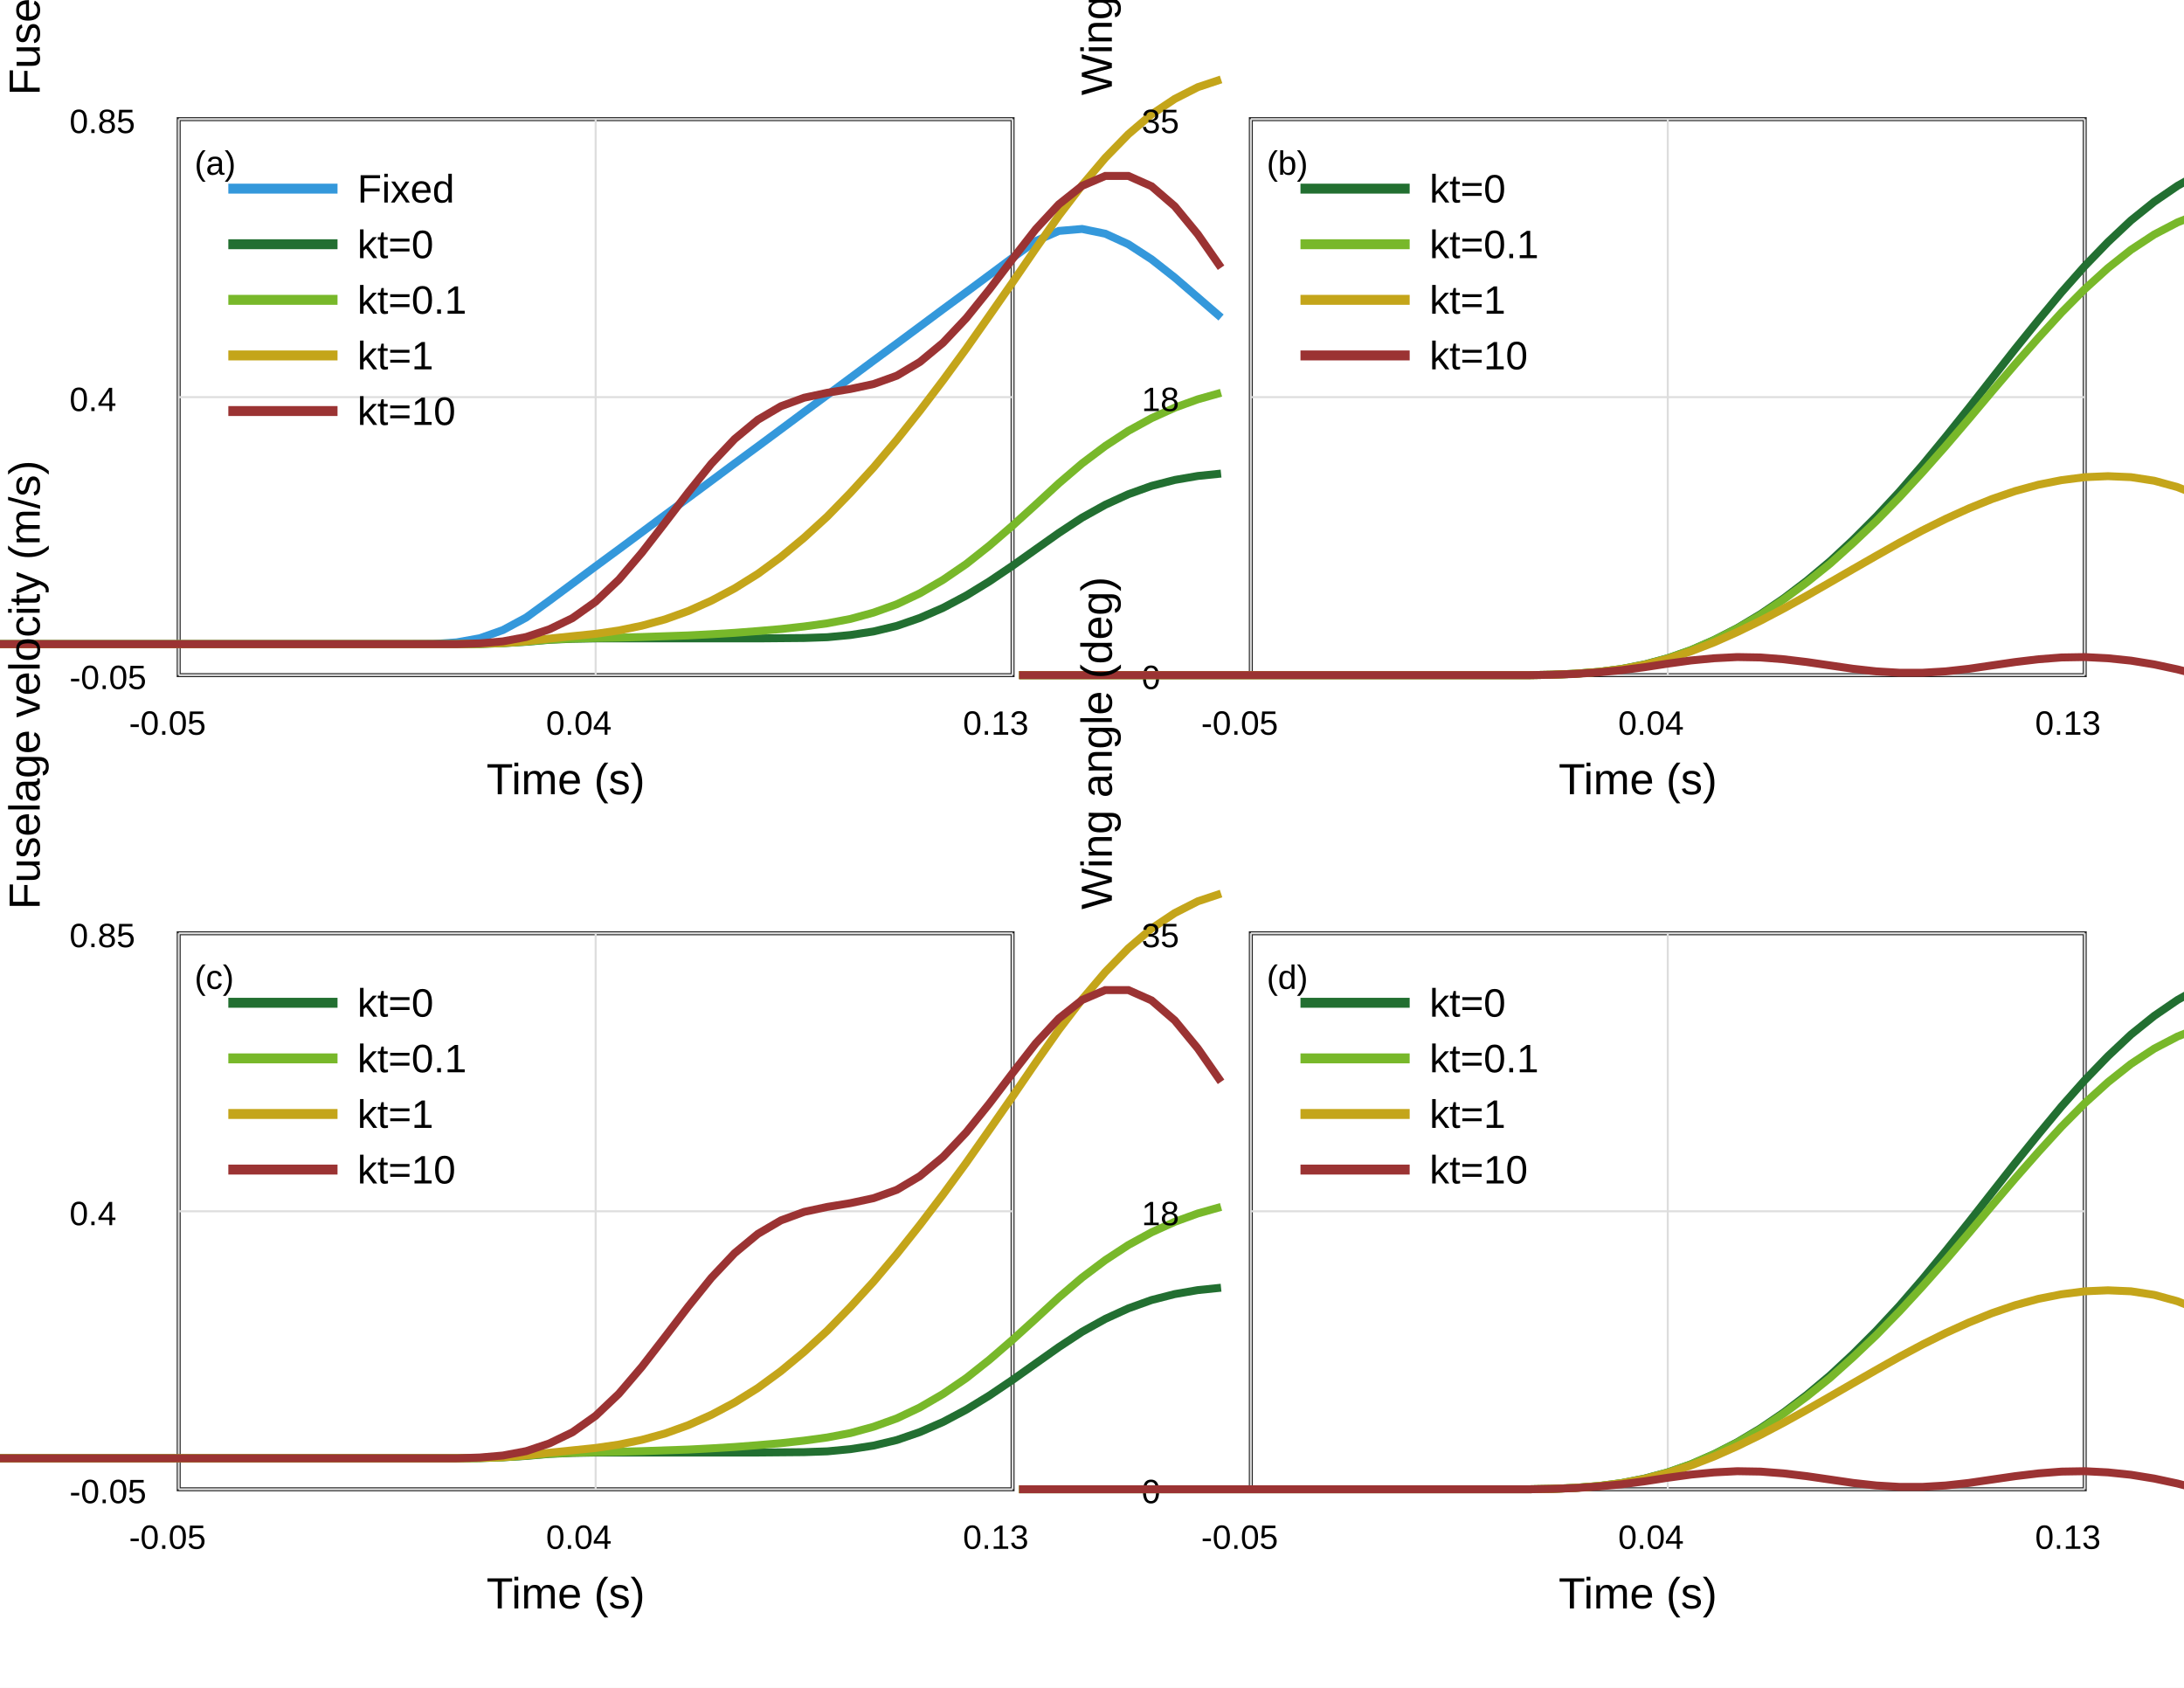
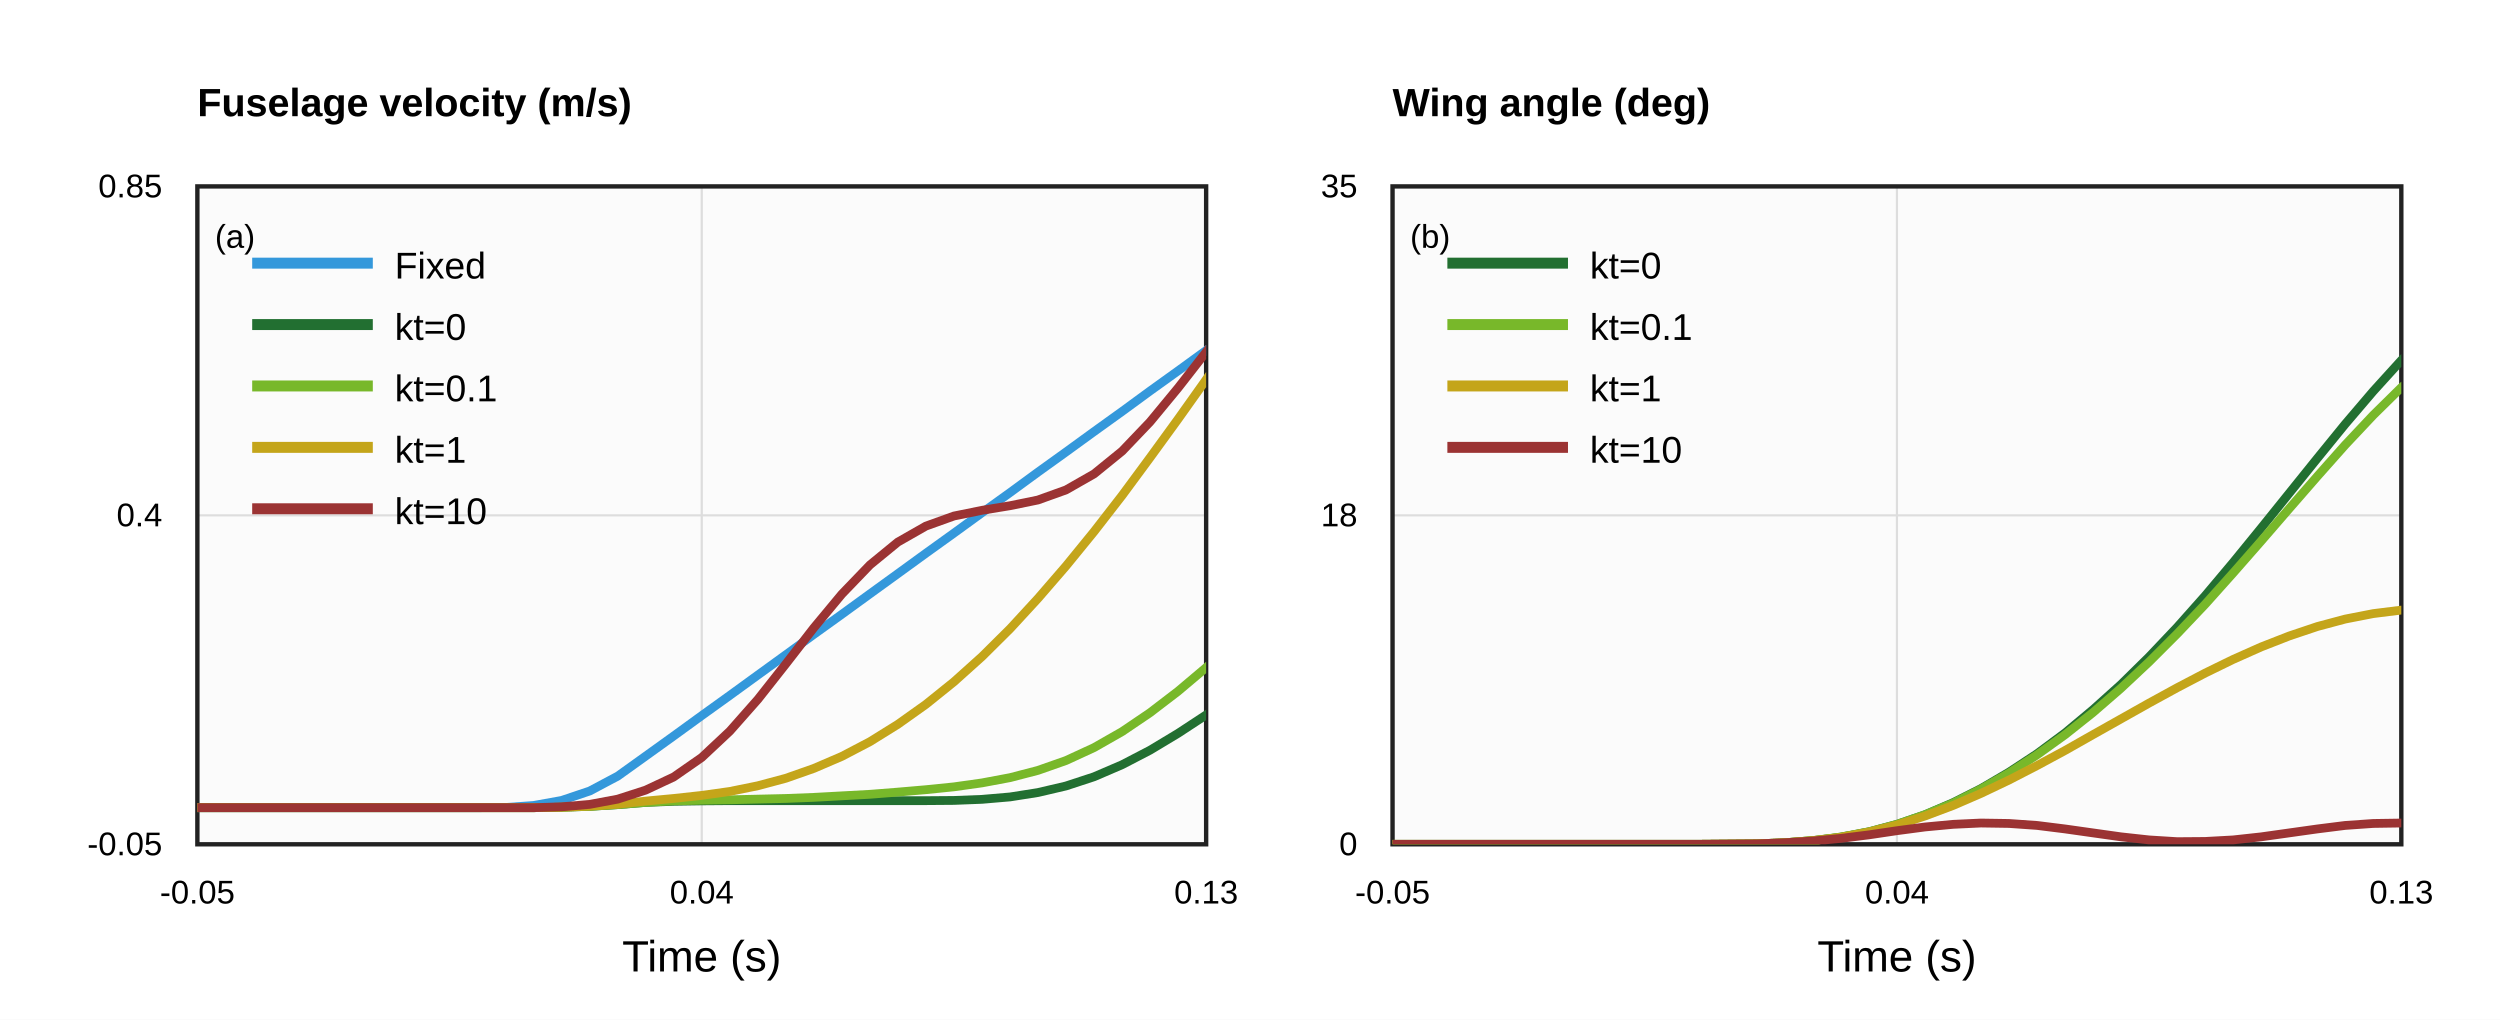
- <svg xmlns="http://www.w3.org/2000/svg" width="1100" height="850" viewBox="0 0 1100 850">
-   <style>text{font-family:Arial,Helvetica,sans-serif;font-size:22px}.small{font-size:17px}.axis{stroke:#222;stroke-width:2;fill:none}.grid{stroke:#ddd;stroke-width:1}.legend{font-size:20px}</style>
+ <svg xmlns="http://www.w3.org/2000/svg" width="1140" height="465" viewBox="0 0 1140 465">
+   <style>text{font-family:Arial,Helvetica,sans-serif;font-size:20px}.small{font-size:15px}.axis{stroke:#222;stroke-width:2;fill:none}.grid{stroke:#ddd;stroke-width:1}.legend{font-size:17px}.ylabel{font-size:18px;font-weight:600}</style>
  <rect width="100%" height="100%" fill="white" />
-   <rect x="90" y="60" width="420" height="280" fill="none" class="axis" />
-   <line x1="90.0" x2="90.0" y1="60" y2="340" class="grid" />
-   <line x1="90" x2="510" y1="340.0" y2="340.0" class="grid" />
-   <text x="65.0" y="370" class="small">-0.05</text>
-   <text x="35" y="347.0" class="small">-0.05</text>
-   <line x1="300.0" x2="300.0" y1="60" y2="340" class="grid" />
-   <line x1="90" x2="510" y1="200.0" y2="200.0" class="grid" />
-   <text x="275.0" y="370" class="small">0.04</text>
-   <text x="35" y="207.0" class="small">0.4</text>
-   <line x1="510.0" x2="510.0" y1="60" y2="340" class="grid" />
-   <line x1="90" x2="510" y1="60.0" y2="60.0" class="grid" />
-   <text x="485.0" y="370" class="small">0.13</text>
-   <text x="35" y="67.0" class="small">0.85</text>
-   <text x="245.0" y="400">Time (s)</text>
-   <text x="20" y="48" transform="rotate(-90 20,48)">Fuselage velocity (m/s)</text>
-   <text x="98" y="88" class="small">(a)</text>
-   <polyline points="-26.7,324.4 -15.0,324.4 -3.3,324.4 8.3,324.4 20.0,324.4 31.7,324.4 43.3,324.4 55.0,324.4 66.7,324.4 78.3,324.4 90.0,324.4 101.7,324.4 113.3,324.4 125.0,324.4 136.7,324.4 148.3,324.4 160.0,324.4 171.7,324.4 183.3,324.4 195.0,324.4 206.7,324.4 218.3,324.3 230.0,323.5 241.7,321.4 253.3,317.3 265.0,311.0 276.7,302.5 288.3,293.9 300.0,285.2 311.7,276.6 323.3,268.0 335.0,259.3 346.7,250.7 358.3,242.1 370.0,233.4 381.7,224.8 393.3,216.2 405.0,207.5 416.7,198.9 428.3,190.3 440.0,181.6 451.7,173.0 463.3,164.4 475.0,155.7 486.7,147.1 498.3,138.5 510.0,129.8 521.7,121.4 533.3,116.3 545.0,115.3 556.7,117.7 568.3,123.0 580.0,130.6 591.7,139.8 603.3,149.8 615.0,159.9" fill="none" stroke="#3498db" stroke-width="4" />
-   <polyline points="-26.7,324.4 -15.0,324.4 -3.3,324.4 8.3,324.4 20.0,324.4 31.7,324.4 43.3,324.4 55.0,324.4 66.7,324.4 78.3,324.4 90.0,324.4 101.7,324.4 113.3,324.4 125.0,324.4 136.7,324.4 148.3,324.4 160.0,324.4 171.7,324.4 183.3,324.4 195.0,324.4 206.7,324.4 218.3,324.4 230.0,324.4 241.7,324.3 253.3,323.9 265.0,323.2 276.7,322.2 288.3,321.7 300.0,321.5 311.7,321.5 323.3,321.5 335.0,321.5 346.7,321.5 358.3,321.5 370.0,321.5 381.7,321.5 393.3,321.4 405.0,321.3 416.7,320.9 428.3,319.8 440.0,318.0 451.7,315.2 463.3,311.2 475.0,306.1 486.7,299.9 498.3,292.8 510.0,284.9 521.7,276.6 533.3,268.4 545.0,260.7 556.7,254.2 568.3,248.9 580.0,244.7 591.7,241.7 603.3,239.7 615.0,238.5" fill="none" stroke="#226f31" stroke-width="4" />
-   <polyline points="-26.7,324.4 -15.0,324.4 -3.3,324.4 8.3,324.4 20.0,324.4 31.7,324.4 43.3,324.4 55.0,324.4 66.7,324.4 78.3,324.4 90.0,324.4 101.7,324.4 113.3,324.4 125.0,324.4 136.7,324.4 148.3,324.4 160.0,324.4 171.7,324.4 183.3,324.4 195.0,324.4 206.7,324.4 218.3,324.4 230.0,324.4 241.7,324.3 253.3,323.9 265.0,323.1 276.7,322.1 288.3,321.6 300.0,321.3 311.7,321.1 323.3,320.8 335.0,320.4 346.7,320.0 358.3,319.4 370.0,318.7 381.7,317.8 393.3,316.8 405.0,315.5 416.7,313.9 428.3,311.7 440.0,308.5 451.7,304.3 463.3,298.8 475.0,292.0 486.7,284.0 498.3,274.8 510.0,264.7 521.7,254.1 533.3,243.4 545.0,233.4 556.7,224.6 568.3,217.0 580.0,210.6 591.7,205.3 603.3,201.1 615.0,197.8" fill="none" stroke="#78b82a" stroke-width="4" />
-   <polyline points="-26.7,324.4 -15.0,324.4 -3.3,324.4 8.3,324.4 20.0,324.4 31.7,324.4 43.3,324.4 55.0,324.4 66.7,324.4 78.3,324.4 90.0,324.4 101.7,324.4 113.3,324.4 125.0,324.4 136.7,324.4 148.3,324.4 160.0,324.4 171.7,324.4 183.3,324.4 195.0,324.4 206.7,324.4 218.3,324.4 230.0,324.4 241.7,324.2 253.3,323.8 265.0,322.9 276.7,321.6 288.3,320.4 300.0,319.2 311.7,317.5 323.3,315.1 335.0,311.9 346.7,307.7 358.3,302.5 370.0,296.3 381.7,289.0 393.3,280.5 405.0,270.8 416.7,260.1 428.3,248.2 440.0,235.4 451.7,221.5 463.3,206.9 475.0,191.5 486.7,175.5 498.3,159.0 510.0,142.2 521.7,125.1 533.3,108.6 545.0,93.3 556.7,79.5 568.3,67.6 580.0,57.6 591.7,49.8 603.3,43.9 615.0,40.0" fill="none" stroke="#c4a51a" stroke-width="4" />
-   <polyline points="-26.7,324.4 -15.0,324.4 -3.3,324.4 8.3,324.4 20.0,324.4 31.7,324.4 43.3,324.4 55.0,324.4 66.7,324.4 78.3,324.4 90.0,324.4 101.7,324.4 113.3,324.4 125.0,324.4 136.7,324.4 148.3,324.4 160.0,324.4 171.7,324.4 183.3,324.4 195.0,324.4 206.7,324.4 218.3,324.4 230.0,324.4 241.7,324.0 253.3,323.0 265.0,320.8 276.7,316.9 288.3,311.3 300.0,303.0 311.7,291.9 323.3,278.3 335.0,263.2 346.7,247.9 358.3,233.5 370.0,221.1 381.7,211.4 393.3,204.6 405.0,200.3 416.7,197.8 428.3,195.9 440.0,193.4 451.7,189.2 463.3,182.3 475.0,172.6 486.7,160.2 498.3,145.8 510.0,130.4 521.7,115.4 533.3,102.9 545.0,93.6 556.7,88.6 568.3,88.6 580.0,93.8 591.7,103.9 603.3,118.0 615.0,134.8" fill="none" stroke="#9b3333" stroke-width="4" />
-   <line x1="115" x2="170" y1="95" y2="95" stroke="#3498db" stroke-width="5" />
-   <text x="180" y="102" class="legend">Fixed</text>
-   <line x1="115" x2="170" y1="123" y2="123" stroke="#226f31" stroke-width="5" />
-   <text x="180" y="130" class="legend">kt=0</text>
-   <line x1="115" x2="170" y1="151" y2="151" stroke="#78b82a" stroke-width="5" />
-   <text x="180" y="158" class="legend">kt=0.1</text>
-   <line x1="115" x2="170" y1="179" y2="179" stroke="#c4a51a" stroke-width="5" />
-   <text x="180" y="186" class="legend">kt=1</text>
-   <line x1="115" x2="170" y1="207" y2="207" stroke="#9b3333" stroke-width="5" />
-   <text x="180" y="214" class="legend">kt=10</text>
-   <rect x="630" y="60" width="420" height="280" fill="none" class="axis" />
-   <line x1="630.0" x2="630.0" y1="60" y2="340" class="grid" />
-   <line x1="630" x2="1050" y1="340.0" y2="340.0" class="grid" />
-   <text x="605.0" y="370" class="small">-0.05</text>
-   <text x="575" y="347.0" class="small">0</text>
-   <line x1="840.0" x2="840.0" y1="60" y2="340" class="grid" />
-   <line x1="630" x2="1050" y1="200.0" y2="200.0" class="grid" />
-   <text x="815.0" y="370" class="small">0.04</text>
-   <text x="575" y="207.0" class="small">18</text>
-   <line x1="1050.0" x2="1050.0" y1="60" y2="340" class="grid" />
-   <line x1="630" x2="1050" y1="60.0" y2="60.0" class="grid" />
-   <text x="1025.0" y="370" class="small">0.13</text>
-   <text x="575" y="67.0" class="small">35</text>
-   <text x="785.0" y="400">Time (s)</text>
-   <text x="560" y="48" transform="rotate(-90 560,48)">Wing angle (deg)</text>
-   <text x="638" y="88" class="small">(b)</text>
-   <polyline points="513.3,340.0 525.0,340.0 536.7,340.0 548.3,340.0 560.0,340.0 571.7,340.0 583.3,340.0 595.0,340.0 606.7,340.0 618.3,340.0 630.0,340.0 641.7,340.0 653.3,340.0 665.0,340.0 676.7,340.0 688.3,340.0 700.0,340.0 711.7,340.0 723.3,340.0 735.0,340.0 746.7,340.0 758.3,340.0 770.0,340.0 781.7,339.8 793.3,339.3 805.0,338.4 816.7,336.9 828.3,334.6 840.0,331.5 851.7,327.4 863.3,322.3 875.0,316.3 886.7,309.3 898.3,301.4 910.0,292.5 921.7,282.7 933.3,271.9 945.0,260.2 956.7,247.6 968.3,234.2 980.0,220.0 991.7,205.4 1003.3,190.6 1015.0,175.7 1026.7,161.2 1038.3,147.2 1050.0,134.0 1061.7,121.9 1073.3,111.0 1085.0,101.6 1096.7,93.6 1108.3,87.1 1120.0,82.1 1131.7,78.4 1143.3,75.9 1155.0,74.5" fill="none" stroke="#226f31" stroke-width="4" />
-   <polyline points="513.3,340.0 525.0,340.0 536.7,340.0 548.3,340.0 560.0,340.0 571.7,340.0 583.3,340.0 595.0,340.0 606.7,340.0 618.3,340.0 630.0,340.0 641.7,340.0 653.3,340.0 665.0,340.0 676.7,340.0 688.3,340.0 700.0,340.0 711.7,340.0 723.3,340.0 735.0,340.0 746.7,340.0 758.3,340.0 770.0,340.0 781.7,339.8 793.3,339.3 805.0,338.4 816.7,336.9 828.3,334.7 840.0,331.5 851.7,327.4 863.3,322.4 875.0,316.5 886.7,309.7 898.3,301.9 910.0,293.3 921.7,283.9 933.3,273.5 945.0,262.4 956.7,250.4 968.3,237.8 980.0,224.6 991.7,210.9 1003.3,197.1 1015.0,183.4 1026.7,170.1 1038.3,157.4 1050.0,145.6 1061.7,135.0 1073.3,125.8 1085.0,118.1 1096.7,112.0 1108.3,107.4 1120.0,104.5 1131.7,102.9 1143.3,102.7 1155.0,103.6" fill="none" stroke="#78b82a" stroke-width="4" />
-   <polyline points="513.3,340.0 525.0,340.0 536.7,340.0 548.3,340.0 560.0,340.0 571.7,340.0 583.3,340.0 595.0,340.0 606.7,340.0 618.3,340.0 630.0,340.0 641.7,340.0 653.3,340.0 665.0,340.0 676.7,340.0 688.3,340.0 700.0,340.0 711.7,340.0 723.3,340.0 735.0,340.0 746.7,340.0 758.3,340.0 770.0,340.0 781.7,339.8 793.3,339.3 805.0,338.4 816.7,337.0 828.3,334.8 840.0,331.8 851.7,328.0 863.3,323.5 875.0,318.3 886.7,312.6 898.3,306.5 910.0,300.0 921.7,293.3 933.3,286.6 945.0,279.9 956.7,273.3 968.3,267.1 980.0,261.3 991.7,256.0 1003.3,251.3 1015.0,247.3 1026.7,244.1 1038.3,241.8 1050.0,240.3 1061.7,239.8 1073.3,240.3 1085.0,242.1 1096.7,245.3 1108.3,249.9 1120.0,255.8 1131.7,263.0 1143.3,271.1 1155.0,280.2" fill="none" stroke="#c4a51a" stroke-width="4" />
-   <polyline points="513.3,340.0 525.0,340.0 536.7,340.0 548.3,340.0 560.0,340.0 571.7,340.0 583.3,340.0 595.0,340.0 606.7,340.0 618.3,340.0 630.0,340.0 641.7,340.0 653.3,340.0 665.0,340.0 676.7,340.0 688.3,340.0 700.0,340.0 711.7,340.0 723.3,340.0 735.0,340.0 746.7,340.0 758.3,340.0 770.0,340.0 781.7,339.8 793.3,339.4 805.0,338.6 816.7,337.5 828.3,336.0 840.0,334.2 851.7,332.6 863.3,331.5 875.0,330.9 886.7,331.1 898.3,332.0 910.0,333.4 921.7,335.1 933.3,336.8 945.0,338.1 956.7,338.8 968.3,338.8 980.0,338.1 991.7,336.8 1003.3,335.1 1015.0,333.4 1026.7,332.0 1038.3,331.1 1050.0,330.9 1061.7,331.5 1073.3,332.7 1085.0,334.6 1096.7,337.1 1108.3,340.1 1120.0,343.1 1131.7,346.0 1143.3,348.3 1155.0,349.9" fill="none" stroke="#9b3333" stroke-width="4" />
-   <line x1="655" x2="710" y1="95" y2="95" stroke="#226f31" stroke-width="5" />
-   <text x="720" y="102" class="legend">kt=0</text>
-   <line x1="655" x2="710" y1="123" y2="123" stroke="#78b82a" stroke-width="5" />
-   <text x="720" y="130" class="legend">kt=0.1</text>
-   <line x1="655" x2="710" y1="151" y2="151" stroke="#c4a51a" stroke-width="5" />
-   <text x="720" y="158" class="legend">kt=1</text>
-   <line x1="655" x2="710" y1="179" y2="179" stroke="#9b3333" stroke-width="5" />
-   <text x="720" y="186" class="legend">kt=10</text>
-   <rect x="90" y="470" width="420" height="280" fill="none" class="axis" />
-   <line x1="90.0" x2="90.0" y1="470" y2="750" class="grid" />
-   <line x1="90" x2="510" y1="750.0" y2="750.0" class="grid" />
-   <text x="65.0" y="780" class="small">-0.05</text>
-   <text x="35" y="757.0" class="small">-0.05</text>
-   <line x1="300.0" x2="300.0" y1="470" y2="750" class="grid" />
-   <line x1="90" x2="510" y1="610.0" y2="610.0" class="grid" />
-   <text x="275.0" y="780" class="small">0.04</text>
-   <text x="35" y="617.0" class="small">0.4</text>
-   <line x1="510.0" x2="510.0" y1="470" y2="750" class="grid" />
-   <line x1="90" x2="510" y1="470.0" y2="470.0" class="grid" />
-   <text x="485.0" y="780" class="small">0.13</text>
-   <text x="35" y="477.0" class="small">0.85</text>
-   <text x="245.0" y="810">Time (s)</text>
-   <text x="20" y="458" transform="rotate(-90 20,458)">Fuselage velocity (m/s)</text>
-   <text x="98" y="498" class="small">(c)</text>
-   <polyline points="-26.7,734.4 -15.0,734.4 -3.3,734.4 8.3,734.4 20.0,734.4 31.7,734.4 43.3,734.4 55.0,734.4 66.7,734.4 78.3,734.4 90.0,734.4 101.7,734.4 113.3,734.4 125.0,734.4 136.7,734.4 148.3,734.4 160.0,734.4 171.7,734.4 183.3,734.4 195.0,734.4 206.7,734.4 218.3,734.4 230.0,734.4 241.7,734.3 253.3,733.9 265.0,733.2 276.7,732.2 288.3,731.7 300.0,731.5 311.7,731.5 323.3,731.5 335.0,731.5 346.7,731.5 358.3,731.5 370.0,731.5 381.7,731.5 393.3,731.4 405.0,731.3 416.7,730.9 428.3,729.8 440.0,728.0 451.7,725.2 463.3,721.2 475.0,716.1 486.7,709.9 498.3,702.8 510.0,694.9 521.7,686.6 533.3,678.4 545.0,670.7 556.7,664.2 568.3,658.9 580.0,654.7 591.7,651.7 603.3,649.7 615.0,648.5" fill="none" stroke="#226f31" stroke-width="4" />
-   <polyline points="-26.7,734.4 -15.0,734.4 -3.3,734.4 8.3,734.4 20.0,734.4 31.7,734.4 43.3,734.4 55.0,734.4 66.7,734.4 78.3,734.4 90.0,734.4 101.7,734.4 113.3,734.4 125.0,734.4 136.7,734.4 148.3,734.4 160.0,734.4 171.7,734.4 183.3,734.4 195.0,734.4 206.7,734.4 218.3,734.4 230.0,734.4 241.7,734.3 253.3,733.9 265.0,733.1 276.7,732.1 288.3,731.6 300.0,731.3 311.7,731.1 323.3,730.8 335.0,730.4 346.7,730.0 358.3,729.4 370.0,728.7 381.7,727.8 393.3,726.8 405.0,725.5 416.7,723.9 428.3,721.7 440.0,718.5 451.7,714.3 463.3,708.8 475.0,702.0 486.7,694.0 498.3,684.8 510.0,674.7 521.7,664.1 533.3,653.4 545.0,643.4 556.7,634.6 568.3,627.0 580.0,620.6 591.7,615.3 603.3,611.1 615.0,607.8" fill="none" stroke="#78b82a" stroke-width="4" />
-   <polyline points="-26.7,734.4 -15.0,734.4 -3.3,734.4 8.3,734.4 20.0,734.4 31.7,734.4 43.3,734.4 55.0,734.4 66.7,734.4 78.3,734.4 90.0,734.4 101.7,734.4 113.3,734.4 125.0,734.4 136.7,734.4 148.3,734.4 160.0,734.4 171.7,734.4 183.3,734.4 195.0,734.4 206.7,734.4 218.3,734.4 230.0,734.4 241.7,734.2 253.3,733.8 265.0,732.9 276.7,731.6 288.3,730.4 300.0,729.2 311.7,727.5 323.3,725.1 335.0,721.9 346.7,717.7 358.3,712.5 370.0,706.3 381.7,699.0 393.3,690.5 405.0,680.8 416.7,670.1 428.3,658.2 440.0,645.4 451.7,631.5 463.3,616.9 475.0,601.5 486.7,585.5 498.3,569.0 510.0,552.2 521.7,535.1 533.3,518.6 545.0,503.3 556.7,489.5 568.3,477.6 580.0,467.6 591.7,459.8 603.3,453.9 615.0,450.0" fill="none" stroke="#c4a51a" stroke-width="4" />
-   <polyline points="-26.7,734.4 -15.0,734.4 -3.3,734.4 8.3,734.4 20.0,734.4 31.7,734.4 43.3,734.4 55.0,734.4 66.7,734.4 78.3,734.4 90.0,734.4 101.7,734.4 113.3,734.4 125.0,734.4 136.7,734.4 148.3,734.4 160.0,734.4 171.7,734.4 183.3,734.4 195.0,734.4 206.7,734.4 218.3,734.4 230.0,734.4 241.7,734.0 253.3,733.0 265.0,730.8 276.7,726.9 288.3,721.3 300.0,713.0 311.7,701.9 323.3,688.3 335.0,673.2 346.7,657.9 358.3,643.5 370.0,631.1 381.7,621.4 393.3,614.6 405.0,610.3 416.7,607.8 428.3,605.9 440.0,603.4 451.7,599.2 463.3,592.3 475.0,582.6 486.7,570.2 498.3,555.8 510.0,540.4 521.7,525.4 533.3,512.9 545.0,503.6 556.7,498.6 568.3,498.6 580.0,503.8 591.7,513.9 603.3,528.0 615.0,544.8" fill="none" stroke="#9b3333" stroke-width="4" />
-   <line x1="115" x2="170" y1="505" y2="505" stroke="#226f31" stroke-width="5" />
-   <text x="180" y="512" class="legend">kt=0</text>
-   <line x1="115" x2="170" y1="533" y2="533" stroke="#78b82a" stroke-width="5" />
-   <text x="180" y="540" class="legend">kt=0.1</text>
-   <line x1="115" x2="170" y1="561" y2="561" stroke="#c4a51a" stroke-width="5" />
-   <text x="180" y="568" class="legend">kt=1</text>
-   <line x1="115" x2="170" y1="589" y2="589" stroke="#9b3333" stroke-width="5" />
-   <text x="180" y="596" class="legend">kt=10</text>
-   <rect x="630" y="470" width="420" height="280" fill="none" class="axis" />
-   <line x1="630.0" x2="630.0" y1="470" y2="750" class="grid" />
-   <line x1="630" x2="1050" y1="750.0" y2="750.0" class="grid" />
-   <text x="605.0" y="780" class="small">-0.05</text>
-   <text x="575" y="757.0" class="small">0</text>
-   <line x1="840.0" x2="840.0" y1="470" y2="750" class="grid" />
-   <line x1="630" x2="1050" y1="610.0" y2="610.0" class="grid" />
-   <text x="815.0" y="780" class="small">0.04</text>
-   <text x="575" y="617.0" class="small">18</text>
-   <line x1="1050.0" x2="1050.0" y1="470" y2="750" class="grid" />
-   <line x1="630" x2="1050" y1="470.0" y2="470.0" class="grid" />
-   <text x="1025.0" y="780" class="small">0.13</text>
-   <text x="575" y="477.0" class="small">35</text>
-   <text x="785.0" y="810">Time (s)</text>
-   <text x="560" y="458" transform="rotate(-90 560,458)">Wing angle (deg)</text>
-   <text x="638" y="498" class="small">(d)</text>
-   <polyline points="513.3,750.0 525.0,750.0 536.7,750.0 548.3,750.0 560.0,750.0 571.7,750.0 583.3,750.0 595.0,750.0 606.7,750.0 618.3,750.0 630.0,750.0 641.7,750.0 653.3,750.0 665.0,750.0 676.7,750.0 688.3,750.0 700.0,750.0 711.7,750.0 723.3,750.0 735.0,750.0 746.7,750.0 758.3,750.0 770.0,750.0 781.7,749.8 793.3,749.3 805.0,748.4 816.7,746.9 828.3,744.6 840.0,741.5 851.7,737.4 863.3,732.3 875.0,726.3 886.7,719.3 898.3,711.4 910.0,702.5 921.7,692.7 933.3,681.9 945.0,670.2 956.7,657.6 968.3,644.2 980.0,630.0 991.7,615.4 1003.3,600.6 1015.0,585.7 1026.7,571.2 1038.3,557.2 1050.0,544.0 1061.7,531.9 1073.3,521.0 1085.0,511.6 1096.7,503.6 1108.3,497.1 1120.0,492.1 1131.7,488.4 1143.3,485.9 1155.0,484.5" fill="none" stroke="#226f31" stroke-width="4" />
-   <polyline points="513.3,750.0 525.0,750.0 536.7,750.0 548.3,750.0 560.0,750.0 571.7,750.0 583.3,750.0 595.0,750.0 606.7,750.0 618.3,750.0 630.0,750.0 641.7,750.0 653.3,750.0 665.0,750.0 676.7,750.0 688.3,750.0 700.0,750.0 711.7,750.0 723.3,750.0 735.0,750.0 746.7,750.0 758.3,750.0 770.0,750.0 781.7,749.8 793.3,749.3 805.0,748.4 816.7,746.9 828.3,744.7 840.0,741.5 851.7,737.4 863.3,732.4 875.0,726.5 886.7,719.7 898.3,711.9 910.0,703.3 921.7,693.9 933.3,683.5 945.0,672.4 956.7,660.4 968.3,647.8 980.0,634.6 991.7,620.9 1003.3,607.1 1015.0,593.4 1026.7,580.1 1038.3,567.4 1050.0,555.6 1061.7,545.0 1073.3,535.8 1085.0,528.1 1096.7,522.0 1108.3,517.4 1120.0,514.5 1131.7,512.9 1143.3,512.7 1155.0,513.6" fill="none" stroke="#78b82a" stroke-width="4" />
-   <polyline points="513.3,750.0 525.0,750.0 536.7,750.0 548.3,750.0 560.0,750.0 571.7,750.0 583.3,750.0 595.0,750.0 606.7,750.0 618.3,750.0 630.0,750.0 641.7,750.0 653.3,750.0 665.0,750.0 676.7,750.0 688.3,750.0 700.0,750.0 711.7,750.0 723.3,750.0 735.0,750.0 746.7,750.0 758.3,750.0 770.0,750.0 781.7,749.8 793.3,749.3 805.0,748.4 816.7,747.0 828.3,744.8 840.0,741.8 851.7,738.0 863.3,733.5 875.0,728.3 886.7,722.6 898.3,716.5 910.0,710.0 921.7,703.3 933.3,696.6 945.0,689.9 956.7,683.3 968.3,677.1 980.0,671.3 991.7,666.0 1003.3,661.3 1015.0,657.3 1026.7,654.1 1038.3,651.8 1050.0,650.3 1061.7,649.8 1073.3,650.3 1085.0,652.1 1096.7,655.3 1108.3,659.9 1120.0,665.8 1131.7,673.0 1143.3,681.1 1155.0,690.2" fill="none" stroke="#c4a51a" stroke-width="4" />
-   <polyline points="513.3,750.0 525.0,750.0 536.7,750.0 548.3,750.0 560.0,750.0 571.7,750.0 583.3,750.0 595.0,750.0 606.7,750.0 618.3,750.0 630.0,750.0 641.7,750.0 653.3,750.0 665.0,750.0 676.7,750.0 688.3,750.0 700.0,750.0 711.7,750.0 723.3,750.0 735.0,750.0 746.7,750.0 758.3,750.0 770.0,750.0 781.7,749.8 793.3,749.4 805.0,748.6 816.7,747.5 828.3,746.0 840.0,744.2 851.7,742.6 863.3,741.5 875.0,740.9 886.7,741.1 898.3,742.0 910.0,743.4 921.7,745.1 933.3,746.8 945.0,748.1 956.7,748.8 968.3,748.8 980.0,748.1 991.7,746.8 1003.3,745.1 1015.0,743.4 1026.7,742.0 1038.3,741.1 1050.0,740.9 1061.7,741.5 1073.3,742.7 1085.0,744.6 1096.7,747.1 1108.3,750.1 1120.0,753.1 1131.7,756.0 1143.3,758.3 1155.0,759.9" fill="none" stroke="#9b3333" stroke-width="4" />
-   <line x1="655" x2="710" y1="505" y2="505" stroke="#226f31" stroke-width="5" />
-   <text x="720" y="512" class="legend">kt=0</text>
-   <line x1="655" x2="710" y1="533" y2="533" stroke="#78b82a" stroke-width="5" />
-   <text x="720" y="540" class="legend">kt=0.1</text>
-   <line x1="655" x2="710" y1="561" y2="561" stroke="#c4a51a" stroke-width="5" />
-   <text x="720" y="568" class="legend">kt=1</text>
-   <line x1="655" x2="710" y1="589" y2="589" stroke="#9b3333" stroke-width="5" />
-   <text x="720" y="596" class="legend">kt=10</text>
+   <defs>
+     <clipPath id="clip-0">
+       <rect x="90" y="85" width="460" height="300" />
+     </clipPath>
+     <clipPath id="clip-1">
+       <rect x="635" y="85" width="460" height="300" />
+     </clipPath>
+   </defs>
+   <rect x="90" y="85" width="460" height="300" fill="#fbfbfb" stroke="none" />
+   <line x1="90.0" x2="90.0" y1="85" y2="385" class="grid" />
+   <line x1="90" x2="550" y1="385.0" y2="385.0" class="grid" />
+   <text x="90.0" y="412" class="small" text-anchor="middle">-0.05</text>
+   <text x="74" y="390.0" class="small" text-anchor="end">-0.05</text>
+   <line x1="320.0" x2="320.0" y1="85" y2="385" class="grid" />
+   <line x1="90" x2="550" y1="235.0" y2="235.0" class="grid" />
+   <text x="320.0" y="412" class="small" text-anchor="middle">0.04</text>
+   <text x="74" y="240.0" class="small" text-anchor="end">0.4</text>
+   <line x1="550.0" x2="550.0" y1="85" y2="385" class="grid" />
+   <line x1="90" x2="550" y1="85.0" y2="85.0" class="grid" />
+   <text x="550.0" y="412" class="small" text-anchor="middle">0.13</text>
+   <text x="74" y="90.0" class="small" text-anchor="end">0.85</text>
+   <rect x="90" y="85" width="460" height="300" fill="none" class="axis" />
+   <text x="320.0" y="443" text-anchor="middle">Time (s)</text>
+   <text x="90" y="53" class="ylabel">Fuselage velocity (m/s)</text>
+   <text x="98" y="113" class="small">(a)</text>
+   <g clip-path="url(#clip-0)">
+     <polyline points="-37.8,368.3 -25.0,368.3 -12.2,368.3 0.6,368.3 13.3,368.3 26.1,368.3 38.9,368.3 51.7,368.3 64.4,368.3 77.2,368.3 90.0,368.3 102.8,368.3 115.6,368.3 128.3,368.3 141.1,368.3 153.9,368.3 166.7,368.3 179.4,368.3 192.2,368.3 205.0,368.3 217.8,368.3 230.6,368.2 243.3,367.3 256.1,365.0 268.9,360.7 281.7,353.9 294.4,344.8 307.2,335.6 320.0,326.3 332.8,317.1 345.6,307.8 358.3,298.6 371.1,289.3 383.9,280.1 396.7,270.8 409.4,261.6 422.2,252.3 435.0,243.1 447.8,233.8 460.6,224.6 473.3,215.3 486.1,206.1 498.9,196.8 511.7,187.6 524.4,178.3 537.2,169.1 550.0,159.8 562.8,150.8 575.6,145.3 588.3,144.2 601.1,146.8 613.9,152.5 626.7,160.7 639.4,170.5 652.2,181.2 665.0,192.0" fill="none" stroke="#3498db" stroke-width="4" />
+     <polyline points="-37.8,368.3 -25.0,368.3 -12.2,368.3 0.6,368.3 13.3,368.3 26.1,368.3 38.9,368.3 51.7,368.3 64.4,368.3 77.2,368.3 90.0,368.3 102.8,368.3 115.6,368.3 128.3,368.3 141.1,368.3 153.9,368.3 166.7,368.3 179.4,368.3 192.2,368.3 205.0,368.3 217.8,368.3 230.6,368.3 243.3,368.3 256.1,368.1 268.9,367.7 281.7,366.9 294.4,365.9 307.2,365.4 320.0,365.2 332.8,365.1 345.6,365.1 358.3,365.1 371.1,365.1 383.9,365.1 396.7,365.1 409.4,365.1 422.2,365.1 435.0,365.0 447.8,364.5 460.6,363.4 473.3,361.4 486.1,358.4 498.9,354.2 511.7,348.7 524.4,342.1 537.2,334.4 550.0,326.0 562.8,317.1 575.6,308.3 588.3,300.1 601.1,293.0 613.9,287.4 626.7,282.9 639.4,279.7 652.2,277.5 665.0,276.3" fill="none" stroke="#226f31" stroke-width="4" />
+     <polyline points="-37.8,368.3 -25.0,368.3 -12.2,368.3 0.6,368.3 13.3,368.3 26.1,368.3 38.9,368.3 51.7,368.3 64.4,368.3 77.2,368.3 90.0,368.3 102.8,368.3 115.6,368.3 128.3,368.3 141.1,368.3 153.9,368.3 166.7,368.3 179.4,368.3 192.2,368.3 205.0,368.3 217.8,368.3 230.6,368.3 243.3,368.3 256.1,368.1 268.9,367.7 281.7,366.9 294.4,365.9 307.2,365.2 320.0,364.9 332.8,364.7 345.6,364.4 358.3,364.1 371.1,363.6 383.9,362.9 396.7,362.2 409.4,361.2 422.2,360.1 435.0,358.8 447.8,357.0 460.6,354.6 473.3,351.3 486.1,346.8 498.9,340.9 511.7,333.6 524.4,325.0 537.2,315.2 550.0,304.4 562.8,293.0 575.6,281.5 588.3,270.8 601.1,261.4 613.9,253.2 626.7,246.3 639.4,240.7 652.2,236.2 665.0,232.7" fill="none" stroke="#78b82a" stroke-width="4" />
+     <polyline points="-37.8,368.3 -25.0,368.3 -12.2,368.3 0.6,368.3 13.3,368.3 26.1,368.3 38.9,368.3 51.7,368.3 64.4,368.3 77.2,368.3 90.0,368.3 102.8,368.3 115.6,368.3 128.3,368.3 141.1,368.3 153.9,368.3 166.7,368.3 179.4,368.3 192.2,368.3 205.0,368.3 217.8,368.3 230.6,368.3 243.3,368.3 256.1,368.1 268.9,367.6 281.7,366.7 294.4,365.3 307.2,364.1 320.0,362.7 332.8,360.9 345.6,358.3 358.3,354.9 371.1,350.4 383.9,344.9 396.7,338.2 409.4,330.3 422.2,321.2 435.0,310.9 447.8,299.4 460.6,286.7 473.3,272.9 486.1,258.1 498.9,242.4 511.7,225.9 524.4,208.7 537.2,191.1 550.0,173.1 562.8,154.8 575.6,137.0 588.3,120.6 601.1,105.9 613.9,93.1 626.7,82.5 639.4,74.0 652.2,67.8 665.0,63.6" fill="none" stroke="#c4a51a" stroke-width="4" />
+     <polyline points="-37.8,368.3 -25.0,368.3 -12.2,368.3 0.6,368.3 13.3,368.3 26.1,368.3 38.9,368.3 51.7,368.3 64.4,368.3 77.2,368.3 90.0,368.3 102.8,368.3 115.6,368.3 128.3,368.3 141.1,368.3 153.9,368.3 166.7,368.3 179.4,368.3 192.2,368.3 205.0,368.3 217.8,368.3 230.6,368.3 243.3,368.3 256.1,367.9 268.9,366.8 281.7,364.4 294.4,360.3 307.2,354.3 320.0,345.4 332.8,333.4 345.6,318.9 358.3,302.8 371.1,286.3 383.9,270.9 396.7,257.6 409.4,247.2 422.2,239.9 435.0,235.3 447.8,232.7 460.6,230.6 473.3,228.0 486.1,223.4 498.9,216.1 511.7,205.7 524.4,192.4 537.2,176.9 550.0,160.5 562.8,144.4 575.6,130.9 588.3,121.0 601.1,115.6 613.9,115.6 626.7,121.2 639.4,132.0 652.2,147.2 665.0,165.2" fill="none" stroke="#9b3333" stroke-width="4" />
+   </g>
+   <line x1="115" x2="170" y1="120" y2="120" stroke="#3498db" stroke-width="5" />
+   <text x="180" y="127" class="legend">Fixed</text>
+   <line x1="115" x2="170" y1="148" y2="148" stroke="#226f31" stroke-width="5" />
+   <text x="180" y="155" class="legend">kt=0</text>
+   <line x1="115" x2="170" y1="176" y2="176" stroke="#78b82a" stroke-width="5" />
+   <text x="180" y="183" class="legend">kt=0.1</text>
+   <line x1="115" x2="170" y1="204" y2="204" stroke="#c4a51a" stroke-width="5" />
+   <text x="180" y="211" class="legend">kt=1</text>
+   <line x1="115" x2="170" y1="232" y2="232" stroke="#9b3333" stroke-width="5" />
+   <text x="180" y="239" class="legend">kt=10</text>
+   <rect x="635" y="85" width="460" height="300" fill="#fbfbfb" stroke="none" />
+   <line x1="635.0" x2="635.0" y1="85" y2="385" class="grid" />
+   <line x1="635" x2="1095" y1="385.0" y2="385.0" class="grid" />
+   <text x="635.0" y="412" class="small" text-anchor="middle">-0.05</text>
+   <text x="619" y="390.0" class="small" text-anchor="end">0</text>
+   <line x1="865.0" x2="865.0" y1="85" y2="385" class="grid" />
+   <line x1="635" x2="1095" y1="235.0" y2="235.0" class="grid" />
+   <text x="865.0" y="412" class="small" text-anchor="middle">0.04</text>
+   <text x="619" y="240.0" class="small" text-anchor="end">18</text>
+   <line x1="1095.0" x2="1095.0" y1="85" y2="385" class="grid" />
+   <line x1="635" x2="1095" y1="85.0" y2="85.0" class="grid" />
+   <text x="1095.0" y="412" class="small" text-anchor="middle">0.13</text>
+   <text x="619" y="90.0" class="small" text-anchor="end">35</text>
+   <rect x="635" y="85" width="460" height="300" fill="none" class="axis" />
+   <text x="865.0" y="443" text-anchor="middle">Time (s)</text>
+   <text x="635" y="53" class="ylabel">Wing angle (deg)</text>
+   <text x="643" y="113" class="small">(b)</text>
+   <g clip-path="url(#clip-1)">
+     <polyline points="507.2,385.0 520.0,385.0 532.8,385.0 545.6,385.0 558.3,385.0 571.1,385.0 583.9,385.0 596.7,385.0 609.4,385.0 622.2,385.0 635.0,385.0 647.8,385.0 660.6,385.0 673.3,385.0 686.1,385.0 698.9,385.0 711.7,385.0 724.4,385.0 737.2,385.0 750.0,385.0 762.8,385.0 775.6,385.0 788.3,384.9 801.1,384.8 813.9,384.3 826.7,383.3 839.4,381.7 852.2,379.3 865.0,375.9 877.8,371.5 890.6,366.0 903.3,359.6 916.1,352.1 928.9,343.7 941.7,334.2 954.4,323.6 967.2,312.1 980.0,299.5 992.8,286.0 1005.6,271.6 1018.3,256.5 1031.1,240.8 1043.9,224.9 1056.7,209.0 1069.4,193.4 1082.2,178.4 1095.0,164.3 1107.8,151.3 1120.6,139.7 1133.3,129.5 1146.1,121.0 1158.9,114.0 1171.7,108.6 1184.4,104.7 1197.2,102.0 1210.0,100.5" fill="none" stroke="#226f31" stroke-width="4" />
+     <polyline points="507.2,385.0 520.0,385.0 532.8,385.0 545.6,385.0 558.3,385.0 571.1,385.0 583.9,385.0 596.7,385.0 609.4,385.0 622.2,385.0 635.0,385.0 647.8,385.0 660.6,385.0 673.3,385.0 686.1,385.0 698.9,385.0 711.7,385.0 724.4,385.0 737.2,385.0 750.0,385.0 762.8,385.0 775.6,385.0 788.3,384.9 801.1,384.8 813.9,384.3 826.7,383.3 839.4,381.7 852.2,379.3 865.0,375.9 877.8,371.5 890.6,366.2 903.3,359.8 916.1,352.5 928.9,344.2 941.7,335.0 954.4,324.9 967.2,313.8 980.0,301.8 992.8,289.0 1005.6,275.5 1018.3,261.3 1031.1,246.7 1043.9,231.9 1056.7,217.2 1069.4,202.9 1082.2,189.3 1095.0,176.7 1107.8,165.4 1120.6,155.5 1133.3,147.2 1146.1,140.7 1158.9,135.8 1171.7,132.6 1184.4,131.0 1197.2,130.8 1210.0,131.7" fill="none" stroke="#78b82a" stroke-width="4" />
+     <polyline points="507.2,385.0 520.0,385.0 532.8,385.0 545.6,385.0 558.3,385.0 571.1,385.0 583.9,385.0 596.7,385.0 609.4,385.0 622.2,385.0 635.0,385.0 647.8,385.0 660.6,385.0 673.3,385.0 686.1,385.0 698.9,385.0 711.7,385.0 724.4,385.0 737.2,385.0 750.0,385.0 762.8,385.0 775.6,385.0 788.3,384.9 801.1,384.8 813.9,384.3 826.7,383.3 839.4,381.8 852.2,379.4 865.0,376.2 877.8,372.1 890.6,367.3 903.3,361.8 916.1,355.7 928.9,349.1 941.7,342.2 954.4,335.0 967.2,327.8 980.0,320.6 992.8,313.6 1005.6,306.9 1018.3,300.7 1031.1,295.0 1043.9,290.0 1056.7,285.7 1069.4,282.3 1082.2,279.8 1095.0,278.2 1107.8,277.6 1120.6,278.2 1133.3,280.1 1146.1,283.5 1158.9,288.4 1171.7,294.8 1184.4,302.5 1197.2,311.2 1210.0,320.9" fill="none" stroke="#c4a51a" stroke-width="4" />
+     <polyline points="507.2,385.0 520.0,385.0 532.8,385.0 545.6,385.0 558.3,385.0 571.1,385.0 583.9,385.0 596.7,385.0 609.4,385.0 622.2,385.0 635.0,385.0 647.8,385.0 660.6,385.0 673.3,385.0 686.1,385.0 698.9,385.0 711.7,385.0 724.4,385.0 737.2,385.0 750.0,385.0 762.8,385.0 775.6,385.0 788.3,384.9 801.1,384.8 813.9,384.3 826.7,383.5 839.4,382.3 852.2,380.7 865.0,378.8 877.8,377.1 890.6,375.9 903.3,375.3 916.1,375.5 928.9,376.4 941.7,378.0 954.4,379.8 967.2,381.6 980.0,383.0 992.8,383.8 1005.6,383.7 1018.3,383.0 1031.1,381.6 1043.9,379.8 1056.7,378.0 1069.4,376.4 1082.2,375.5 1095.0,375.3 1107.8,375.9 1120.6,377.2 1133.3,379.2 1146.1,381.9 1158.9,385.1 1171.7,388.4 1184.4,391.4 1197.2,393.9 1210.0,395.6" fill="none" stroke="#9b3333" stroke-width="4" />
+   </g>
+   <line x1="660" x2="715" y1="120" y2="120" stroke="#226f31" stroke-width="5" />
+   <text x="725" y="127" class="legend">kt=0</text>
+   <line x1="660" x2="715" y1="148" y2="148" stroke="#78b82a" stroke-width="5" />
+   <text x="725" y="155" class="legend">kt=0.1</text>
+   <line x1="660" x2="715" y1="176" y2="176" stroke="#c4a51a" stroke-width="5" />
+   <text x="725" y="183" class="legend">kt=1</text>
+   <line x1="660" x2="715" y1="204" y2="204" stroke="#9b3333" stroke-width="5" />
+   <text x="725" y="211" class="legend">kt=10</text>
</svg>
